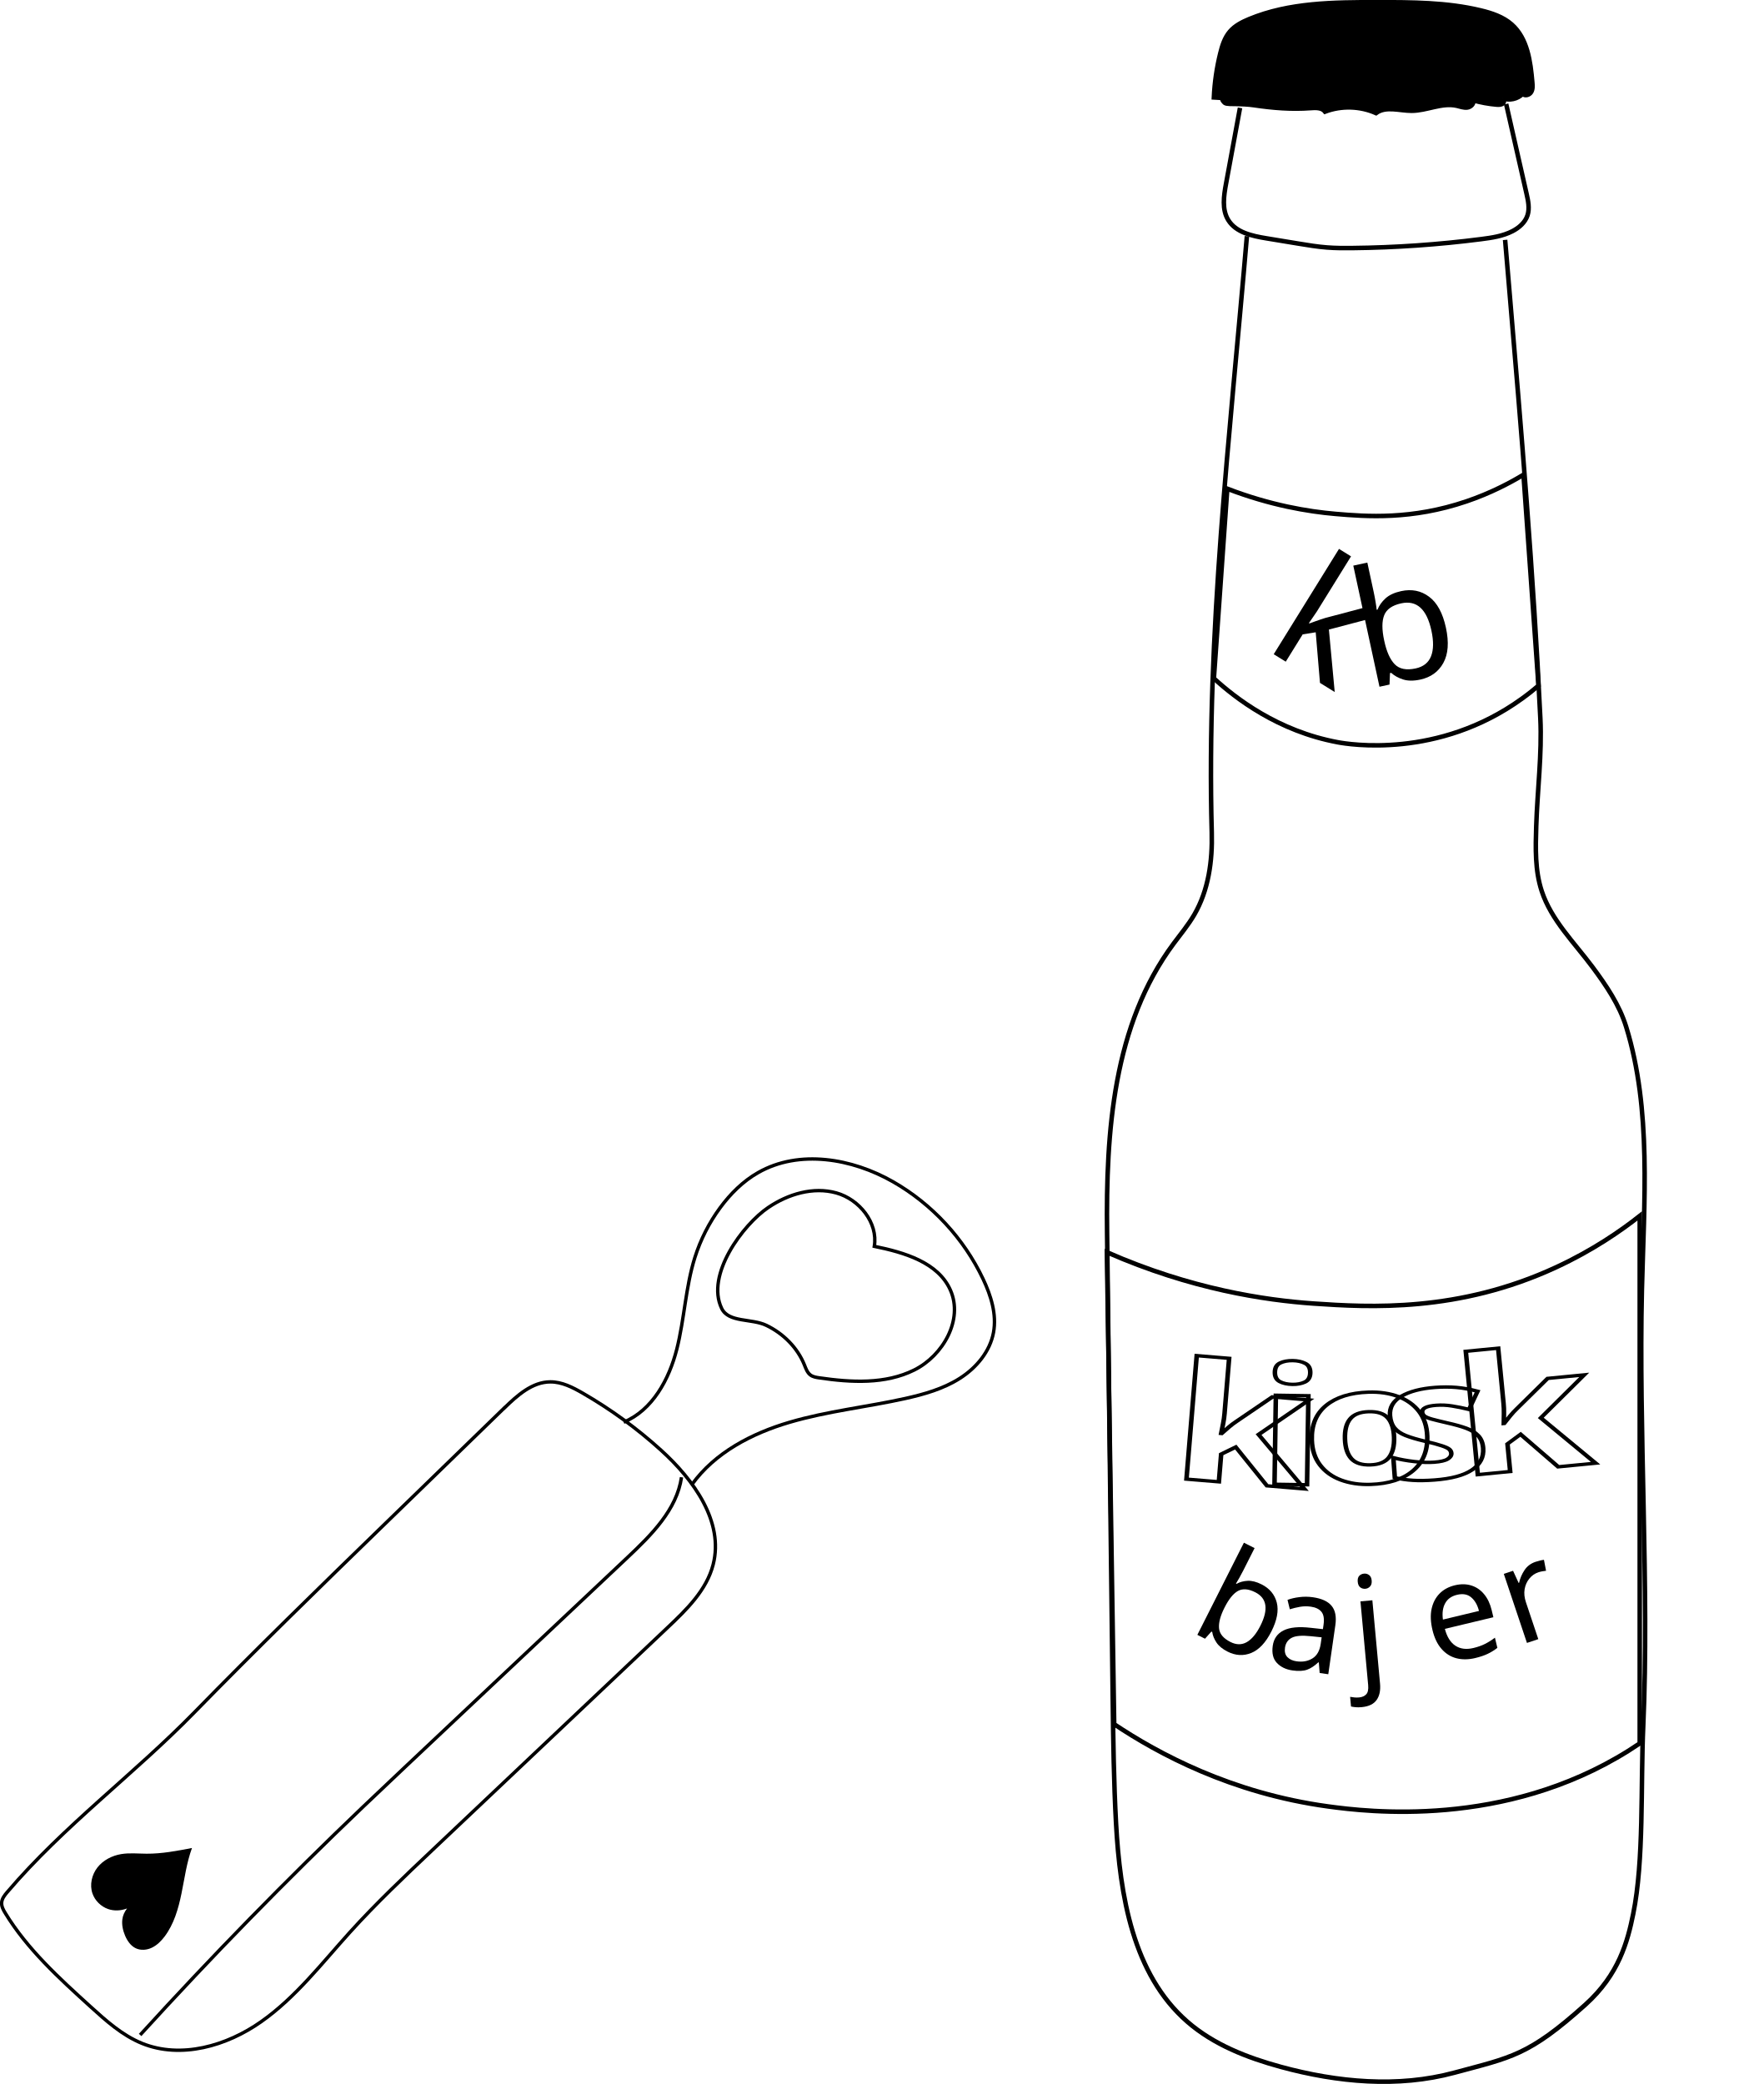
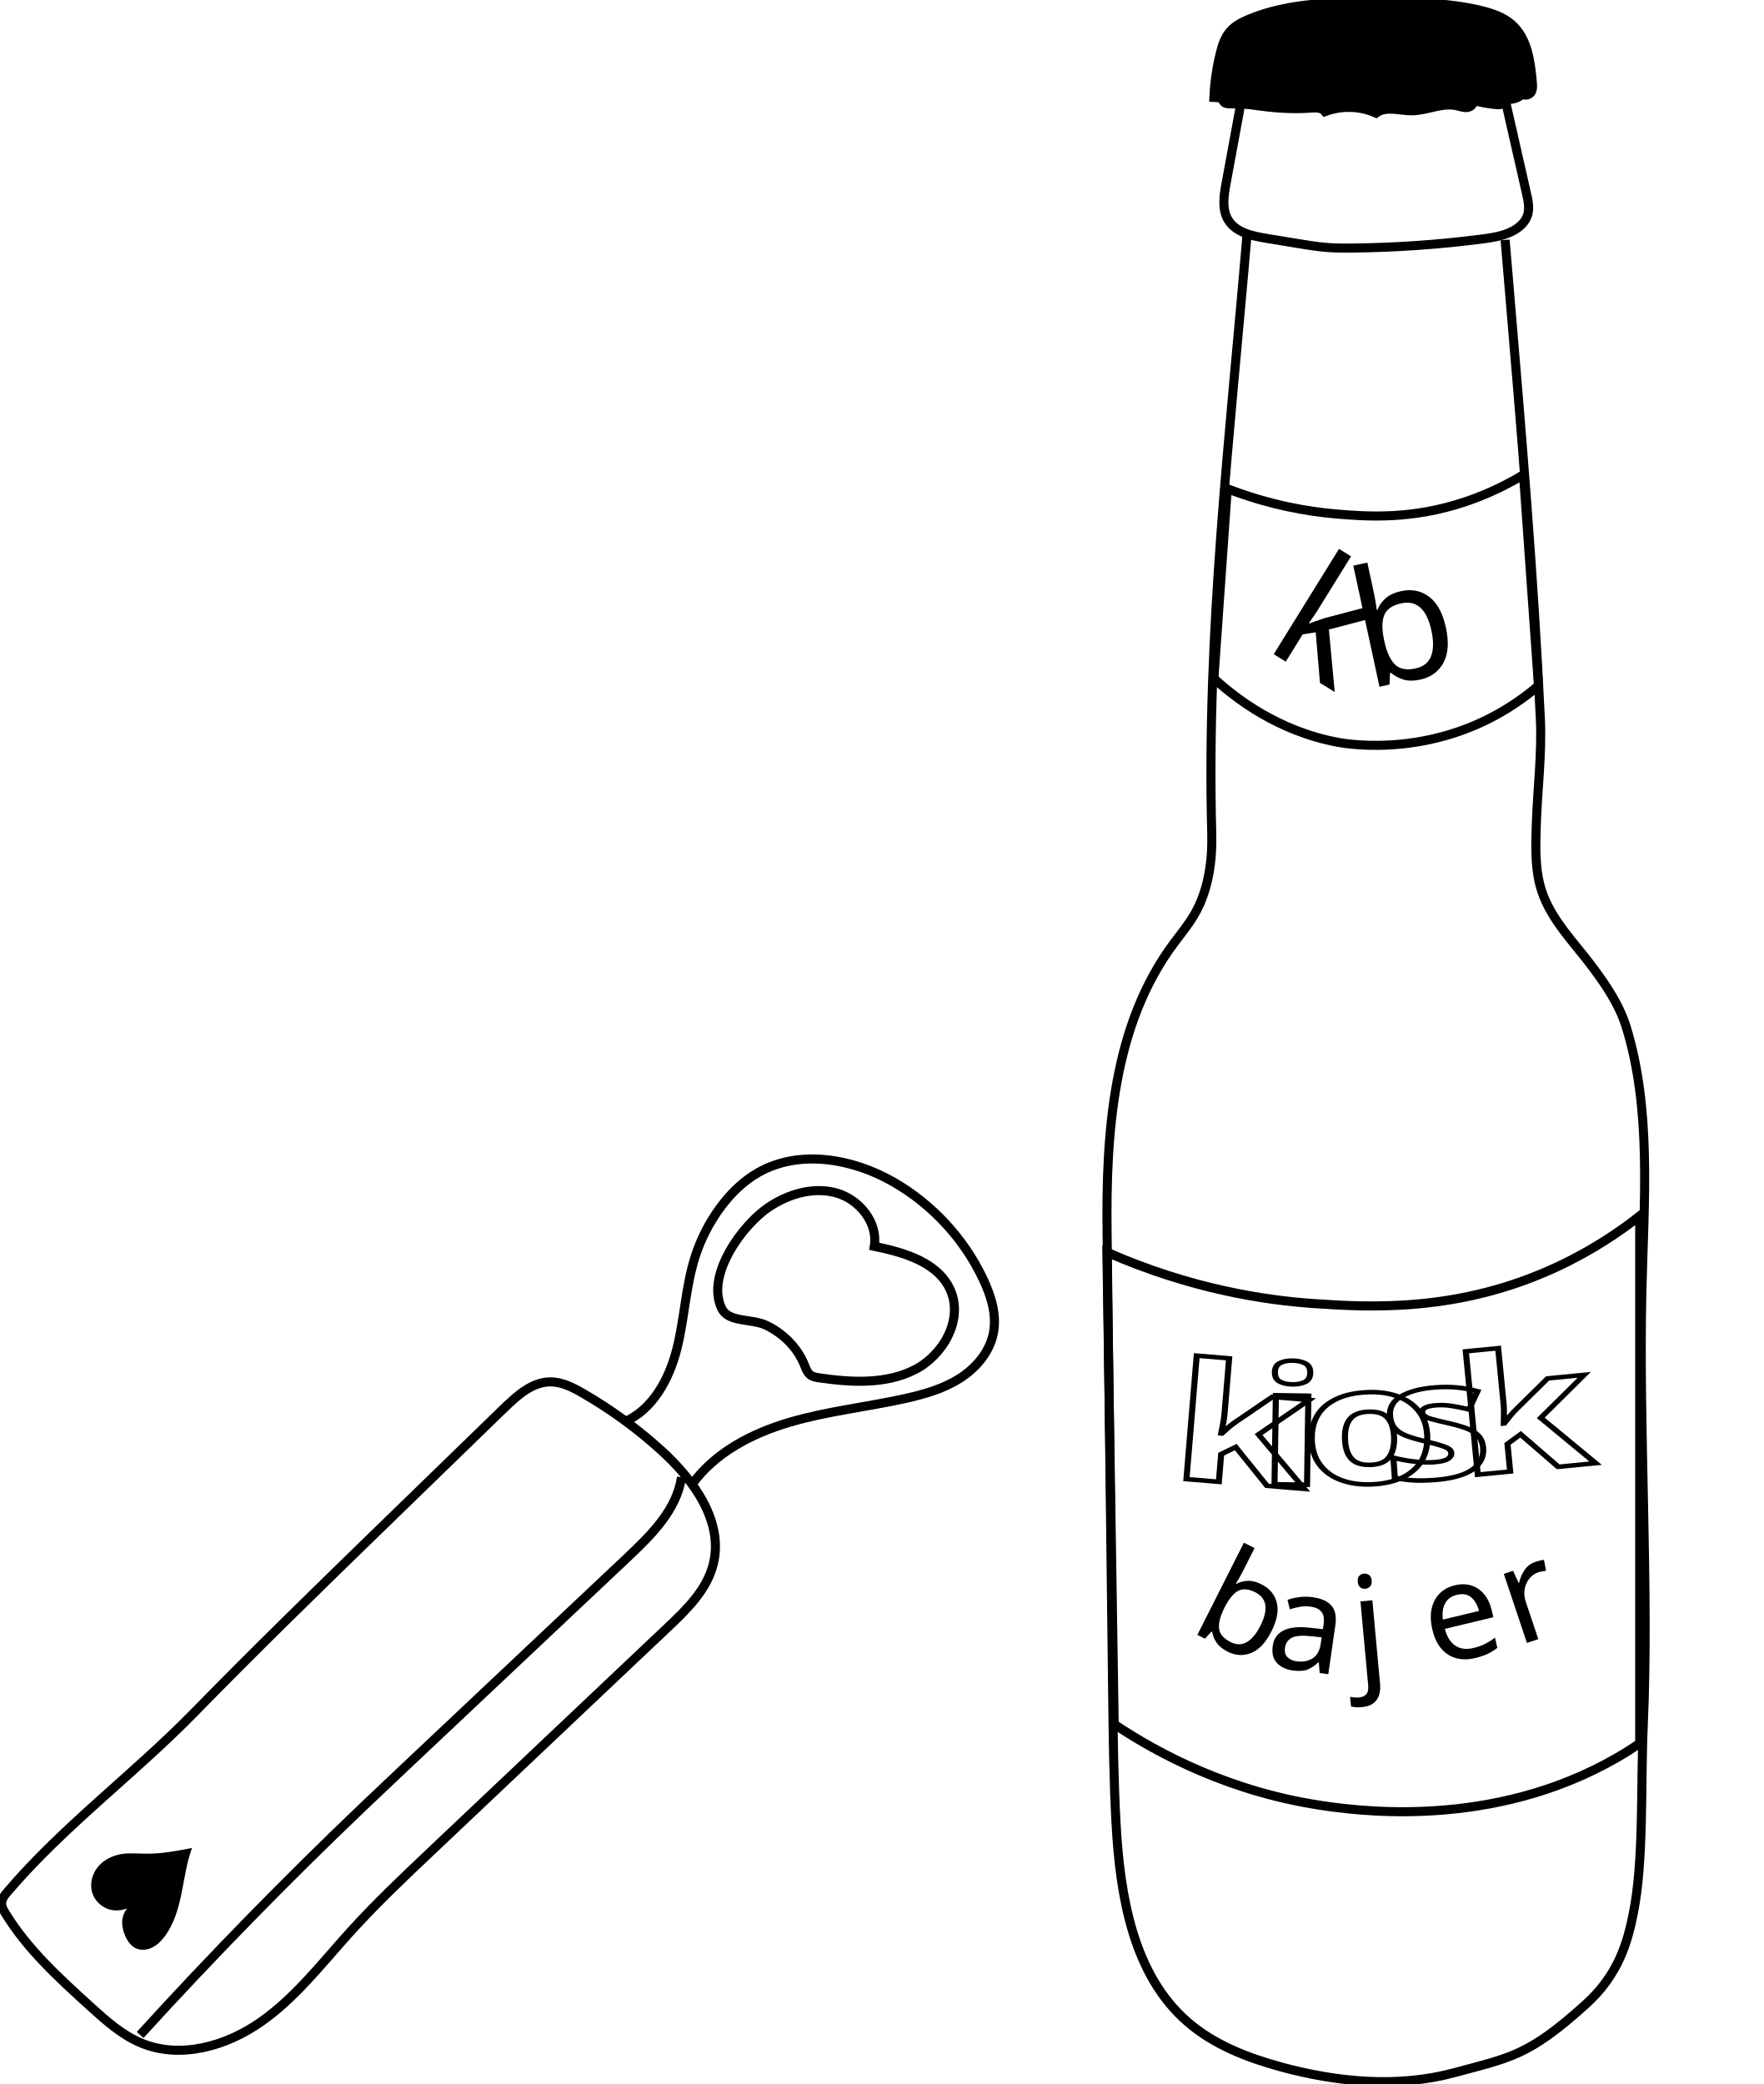
<svg xmlns="http://www.w3.org/2000/svg" id="Layer_1" data-name="Layer 1" viewBox="0 0 389.3 460.15">
  <defs>
    <style>
-       .cls-1 {
+       .cls-1, .cls-2, .cls-3 {
+         stroke: #000;
+         stroke-miterlimit: 10;
+       }
+ 
+       .cls-1, .cls-3 {
+         stroke-width: 2px;
+       }
+ 
+       .cls-4 {
        font-family: Lacquer-Regular, Lacquer;
        font-size: 30px;
      }

      .cls-2 {
        font-family: CaveatRoman-Bold, Caveat;
        font-variation-settings: 'wght' 700;
        font-weight: 700;
      }

-       .cls-2, .cls-3 {
+       .cls-2, .cls-5 {
        font-size: 36px;
      }

-       .cls-2, .cls-4 {
-         stroke-width: .75px;
-       }
- 
-       .cls-2, .cls-4, .cls-5 {
+       .cls-2, .cls-3 {
        fill: none;
      }

-       .cls-2, .cls-4, .cls-5, .cls-6 {
-         stroke: #000;
-         stroke-miterlimit: 10;
-       }
- 
-       .cls-3 {
+       .cls-5 {
        font-family: Caveat-Regular, Caveat;
        font-variation-settings: 'wght' 400;
      }
    </style>
  </defs>
  <g>
-     <path class="cls-6" d="M270.32,21.65c-.77-.04-1.54-.08-2.31-.13.15-3.28.62-6.54,1.41-9.73.42-1.72.97-3.48,2.12-4.82,1.11-1.3,2.69-2.1,4.27-2.76,8.83-3.66,18.67-3.72,28.23-3.72,7.66,0,15.41.01,22.86,1.8,2.46.59,4.96,1.42,6.86,3.09,3.49,3.08,4.16,8.18,4.56,12.82.06.73.12,1.52-.27,2.15s-1.38.92-1.86.36c-1.12,1.16-2.96,1.57-4.47.97.46.14.45.88.07,1.18s-.91.28-1.4.24c-1.73-.15-3.45-.47-5.13-.94.24.75-.54,1.49-1.32,1.58s-1.54-.22-2.31-.39c-3.29-.74-6.6,1.11-9.97,1.11-2.68,0-5.69-1.09-7.85.51-3.52-1.56-7.65-1.68-11.25-.32-.7-.91-2.06-.87-3.21-.78-4.2.31-8.31-.02-12.47-.64-1.42-.21-2.69-.23-4.11-.28-.45-.02-2.01.07-2.37-.25-.18-.16-1.08-1.12-.09-1.07Z" />
-     <path class="cls-5" d="M332.54,22.96c1.5,6.6,3,13.19,4.5,19.79.36,1.58.71,3.25.22,4.78-.51,1.58-1.86,2.76-3.34,3.52-2.12,1.09-4.54,1.45-6.91,1.75-9.42,1.21-18.91,1.87-28.41,1.97-1.88.02-3.77.02-5.64-.13-2.1-.16-4.19-.51-6.27-.85-2.37-.39-4.73-.78-7.1-1.17-3.16-.52-6.7-1.29-8.39-4.01-1.46-2.35-1-5.36-.5-8.08,1.03-5.57,2.05-11.14,3.08-16.71" />
-     <path class="cls-5" d="M332.31,52.97c.3,3.51.6,7.02.89,10.52,2.69,31.67,5.38,63.35,6.89,95.1.38,7.94-.66,15.92-.91,23.86-.15,4.8-.29,9.73,1.21,14.29,2.11,6.43,7.18,11.36,11.22,16.79,3.02,4.06,5.94,8.36,7.43,13.2,5.65,18.28,3.94,38.54,3.47,58.17-.73,30.75,1.64,65.81.3,96.1-.59,13.38.18,29.81-2.22,41.61-1.23,6.05-3.14,13.35-10.53,20-12.6,11.34-16.46,11.66-28.94,15.04-12.48,3.38-25.84,2.12-38.32-1.28-7.44-2.03-14.85-4.91-20.66-9.98-12.02-10.48-14.86-27.86-15.73-43.77-.5-9.14-.62-18.3-.73-27.45-.42-34.3-.83-68.61-1.25-102.91-.27-22.42,1.34-45.96,14.72-63.95,1.55-2.08,3.21-4.09,4.52-6.32,3.16-5.42,4.04-11.89,3.87-18.16-1.21-44.07,4.03-87.75,7.76-131.68" />
+     <path class="cls-1" d="M270.32,21.65c-.77-.04-1.54-.08-2.31-.13.15-3.28.62-6.54,1.41-9.73.42-1.72.97-3.48,2.12-4.82,1.11-1.3,2.69-2.1,4.27-2.76,8.83-3.66,18.67-3.72,28.23-3.72,7.66,0,15.41.01,22.86,1.8,2.46.59,4.96,1.42,6.86,3.09,3.49,3.08,4.16,8.18,4.56,12.82.06.73.12,1.52-.27,2.15s-1.38.92-1.86.36c-1.12,1.16-2.96,1.57-4.47.97.46.14.45.88.07,1.18s-.91.28-1.4.24c-1.73-.15-3.45-.47-5.13-.94.24.75-.54,1.49-1.32,1.58s-1.54-.22-2.31-.39c-3.29-.74-6.6,1.11-9.97,1.11-2.68,0-5.69-1.09-7.85.51-3.52-1.56-7.65-1.68-11.25-.32-.7-.91-2.06-.87-3.21-.78-4.2.31-8.31-.02-12.47-.64-1.42-.21-2.69-.23-4.11-.28-.45-.02-2.01.07-2.37-.25-.18-.16-1.08-1.12-.09-1.07Z" />
+     <path class="cls-3" d="M332.54,22.96c1.5,6.6,3,13.19,4.5,19.79.36,1.58.71,3.25.22,4.78-.51,1.58-1.86,2.76-3.34,3.52-2.12,1.09-4.54,1.45-6.91,1.75-9.42,1.21-18.91,1.87-28.41,1.97-1.88.02-3.77.02-5.64-.13-2.1-.16-4.19-.51-6.27-.85-2.37-.39-4.73-.78-7.1-1.17-3.16-.52-6.7-1.29-8.39-4.01-1.46-2.35-1-5.36-.5-8.08,1.03-5.57,2.05-11.14,3.08-16.71" />
+     <path class="cls-3" d="M332.31,52.97c.3,3.51.6,7.02.89,10.52,2.69,31.67,5.38,63.35,6.89,95.1.38,7.94-.66,15.92-.91,23.86-.15,4.8-.29,9.73,1.21,14.29,2.11,6.43,7.18,11.36,11.22,16.79,3.02,4.06,5.94,8.36,7.43,13.2,5.65,18.28,3.94,38.54,3.47,58.17-.73,30.75,1.64,65.81.3,96.1-.59,13.38.18,29.81-2.22,41.61-1.23,6.05-3.14,13.35-10.53,20-12.6,11.34-16.46,11.66-28.94,15.04-12.48,3.38-25.84,2.12-38.32-1.28-7.44-2.03-14.85-4.91-20.66-9.98-12.02-10.48-14.86-27.86-15.73-43.77-.5-9.14-.62-18.3-.73-27.45-.42-34.3-.83-68.61-1.25-102.91-.27-22.42,1.34-45.96,14.72-63.95,1.55-2.08,3.21-4.09,4.52-6.32,3.16-5.42,4.04-11.89,3.87-18.16-1.21-44.07,4.03-87.75,7.76-131.68" />
    <text class="cls-2" transform="translate(258.2 326.28) rotate(4.75) scale(1.34 1)">
      <tspan x="0" y="0">k</tspan>
    </text>
    <text class="cls-2" transform="translate(277.63 327.67) rotate(.87) scale(1.34 1)">
      <tspan x="0" y="0">i</tspan>
    </text>
    <text class="cls-2" transform="translate(287.78 327.89) rotate(-1.89) scale(1.34 1)">
      <tspan x="0" y="0">o</tspan>
    </text>
    <text class="cls-2" transform="translate(305.81 327.24) rotate(-4.28) scale(1.34 1)">
      <tspan x="0" y="0">s</tspan>
    </text>
    <text class="cls-2" transform="translate(322.53 325.97) rotate(-5.56) scale(1.34 1)">
      <tspan x="0" y="0">k</tspan>
    </text>
-     <text class="cls-1" transform="translate(262.09 359.83) rotate(26.8)">
+     <text class="cls-4" transform="translate(262.09 359.83) rotate(26.8)">
      <tspan x="0" y="0">b</tspan>
    </text>
-     <text class="cls-1" transform="translate(279.01 367.62) rotate(8.2)">
+     <text class="cls-4" transform="translate(279.01 367.62) rotate(8.2)">
      <tspan x="0" y="0">a</tspan>
    </text>
-     <text class="cls-1" transform="translate(299.31 369.83) rotate(-5.26)">
+     <text class="cls-4" transform="translate(299.31 369.83) rotate(-5.26)">
      <tspan x="0" y="0">j</tspan>
    </text>
-     <text class="cls-1" transform="translate(316.51 368) rotate(-13.48)">
+     <text class="cls-4" transform="translate(316.51 368) rotate(-13.48)">
      <tspan x="0" y="0">e</tspan>
    </text>
-     <text class="cls-1" transform="translate(334.72 363.57) rotate(-18.54)">
+     <text class="cls-4" transform="translate(334.72 363.57) rotate(-18.54)">
      <tspan x="0" y="0">r</tspan>
    </text>
    <g>
      <path d="M23.85,421.51c-1.57-.55-2.88-1.84-3.43-3.41-.67-1.93-.16-4.16,1.1-5.77,1.26-1.6,3.2-2.6,5.22-2.94,1.85-.31,3.74-.1,5.62-.09,3.37.02,6.71-.62,10.03-1.26-1.18,3.23-1.63,6.68-2.32,10.05s-1.67,6.78-3.75,9.53c-.75.98-1.65,1.88-2.76,2.42-1.11.54-2.46.67-3.58.14-1.13-.53-1.88-1.65-2.37-2.8-.47-1.12-.75-2.36-.6-3.57.11-.91.5-1.7,1.04-2.42-1.35.51-2.84.6-4.21.12Z" />
-       <path class="cls-4" d="M137.7,314.02c6.36-2.65,10.03-9.44,11.73-16.12,1.69-6.68,1.93-13.7,4-20.27,1.24-3.92,3.12-7.63,5.56-10.95,2.28-3.1,5.07-5.88,8.42-7.78,9.04-5.15,20.72-3.13,29.76,2.03,8.6,4.92,15.64,12.52,19.88,21.47,1.74,3.68,3.04,7.78,2.31,11.79-.78,4.25-3.8,7.83-7.44,10.15-3.64,2.32-7.87,3.52-12.09,4.46-8.48,1.88-17.17,2.79-25.5,5.24-8.33,2.45-16.49,6.69-21.56,13.74" />
-       <path class="cls-4" d="M169.65,266.6c4.37-2.96,9.92-4.62,15-3.2s9.24,6.57,8.39,11.79c6.59,1.35,14.08,3.52,16.8,9.67,2.89,6.52-1.61,14.46-7.99,17.64-6.38,3.18-13.92,2.76-20.97,1.73-.67-.1-1.37-.21-1.92-.61-.72-.53-1.03-1.43-1.36-2.26-1.55-3.83-4.67-6.92-8.38-8.71-3.29-1.59-8.35-.55-9.89-3.76-3.57-7.41,4.71-18.5,10.3-22.28Z" />
-       <path class="cls-4" d="M111.36,310.88c2.86-2.78,6.14-5.74,10.13-5.76,2.56-.02,4.95,1.21,7.17,2.49,6.19,3.57,12,7.8,17.29,12.6,7.22,6.53,13.92,15.81,11.51,25.24-1.44,5.63-5.85,9.94-10.08,13.93-17.26,16.33-34.52,32.66-51.78,48.99-6.27,5.93-12.55,11.87-18.34,18.27-6.24,6.9-12,14.41-19.61,19.76-7.61,5.36-17.71,8.28-26.32,4.77-4.34-1.77-7.91-4.98-11.38-8.13-6.91-6.27-13.93-12.66-18.79-20.63-.42-.69-.84-1.44-.8-2.25.04-.92.66-1.7,1.26-2.4,12.42-14.58,27.96-26.01,41.3-39.67s27.83-27.79,41.99-41.54c8.81-8.56,17.62-17.12,26.44-25.68Z" />
-       <path class="cls-4" d="M30.94,449.32c15.83-17.37,32.26-34.18,49.26-50.41,3.08-2.94,6.18-5.86,9.27-8.78,16.36-15.41,32.71-30.83,49.07-46.24,5.28-4.98,10.88-10.53,11.93-17.71" />
+       <path class="cls-3" d="M137.7,314.02c6.36-2.65,10.03-9.44,11.73-16.12,1.69-6.68,1.93-13.7,4-20.27,1.24-3.92,3.12-7.63,5.56-10.95,2.28-3.1,5.07-5.88,8.42-7.78,9.04-5.15,20.72-3.13,29.76,2.03,8.6,4.92,15.64,12.52,19.88,21.47,1.74,3.68,3.04,7.78,2.31,11.79-.78,4.25-3.8,7.83-7.44,10.15-3.64,2.32-7.87,3.52-12.09,4.46-8.48,1.88-17.17,2.79-25.5,5.24-8.33,2.45-16.49,6.69-21.56,13.74" />
+       <path class="cls-3" d="M169.65,266.6c4.37-2.96,9.92-4.62,15-3.2s9.24,6.57,8.39,11.79c6.59,1.35,14.08,3.52,16.8,9.67,2.89,6.52-1.61,14.46-7.99,17.64-6.38,3.18-13.92,2.76-20.97,1.73-.67-.1-1.37-.21-1.92-.61-.72-.53-1.03-1.43-1.36-2.26-1.55-3.83-4.67-6.92-8.38-8.71-3.29-1.59-8.35-.55-9.89-3.76-3.57-7.41,4.71-18.5,10.3-22.28Z" />
+       <path class="cls-3" d="M111.36,310.88c2.86-2.78,6.14-5.74,10.13-5.76,2.56-.02,4.95,1.21,7.17,2.49,6.19,3.57,12,7.8,17.29,12.6,7.22,6.53,13.92,15.81,11.51,25.24-1.44,5.63-5.85,9.94-10.08,13.93-17.26,16.33-34.52,32.66-51.78,48.99-6.27,5.93-12.55,11.87-18.34,18.27-6.24,6.9-12,14.41-19.61,19.76-7.61,5.36-17.71,8.28-26.32,4.77-4.34-1.77-7.91-4.98-11.38-8.13-6.91-6.27-13.93-12.66-18.79-20.63-.42-.69-.84-1.44-.8-2.25.04-.92.66-1.7,1.26-2.4,12.42-14.58,27.96-26.01,41.3-39.67s27.83-27.79,41.99-41.54c8.81-8.56,17.62-17.12,26.44-25.68Z" />
+       <path class="cls-3" d="M30.94,449.32c15.83-17.37,32.26-34.18,49.26-50.41,3.08-2.94,6.18-5.86,9.27-8.78,16.36-15.41,32.71-30.83,49.07-46.24,5.28-4.98,10.88-10.53,11.93-17.71" />
    </g>
-     <path class="cls-5" d="M244.39,276.5c18.62,8.17,34.92,10.58,45.58,11.32,12.46.86,32.09,1.98,53.64-8.02,8.09-3.75,14.27-8.05,18.42-11.32v116.47c-.83.56-1.67,1.11-2.53,1.65-27.41,17.15-57.62,13.45-66.3,12.26-21.4-2.93-37.53-11.69-47.2-18.15l-1.61-104.21Z" />
+     <path class="cls-3" d="M244.39,276.5c18.62,8.17,34.92,10.58,45.58,11.32,12.46.86,32.09,1.98,53.64-8.02,8.09-3.75,14.27-8.05,18.42-11.32v116.47c-.83.56-1.67,1.11-2.53,1.65-27.41,17.15-57.62,13.45-66.3,12.26-21.4-2.93-37.53-11.69-47.2-18.15l-1.61-104.21Z" />
  </g>
-   <path class="cls-5" d="M270.97,107.91c9.53,3.66,17.83,5.04,23.89,5.56,6.83.59,16.83,1.35,28.95-2.78,5.32-1.81,9.57-4.07,12.56-5.87l3.31,46.57c-.85.73-2.1,1.76-3.66,2.88-18.53,13.39-38.31,10.06-40.63,9.63-13.28-2.47-22.66-9.78-27.38-14.11l2.96-41.88Z" />
-   <text class="cls-3" transform="translate(278.62 142.84) rotate(31.79)">
+   <path class="cls-3" d="M270.97,107.91c9.53,3.66,17.83,5.04,23.89,5.56,6.83.59,16.83,1.35,28.95-2.78,5.32-1.81,9.57-4.07,12.56-5.87l3.31,46.57c-.85.73-2.1,1.76-3.66,2.88-18.53,13.39-38.31,10.06-40.63,9.63-13.28-2.47-22.66-9.78-27.38-14.11l2.96-41.88Z" />
+   <text class="cls-5" transform="translate(278.62 142.84) rotate(31.79)">
    <tspan x="0" y="0">k</tspan>
  </text>
-   <text class="cls-3" transform="translate(301.58 152.28) rotate(-12.2)">
+   <text class="cls-5" transform="translate(301.58 152.28) rotate(-12.2)">
    <tspan x="0" y="0">b</tspan>
  </text>
</svg>
